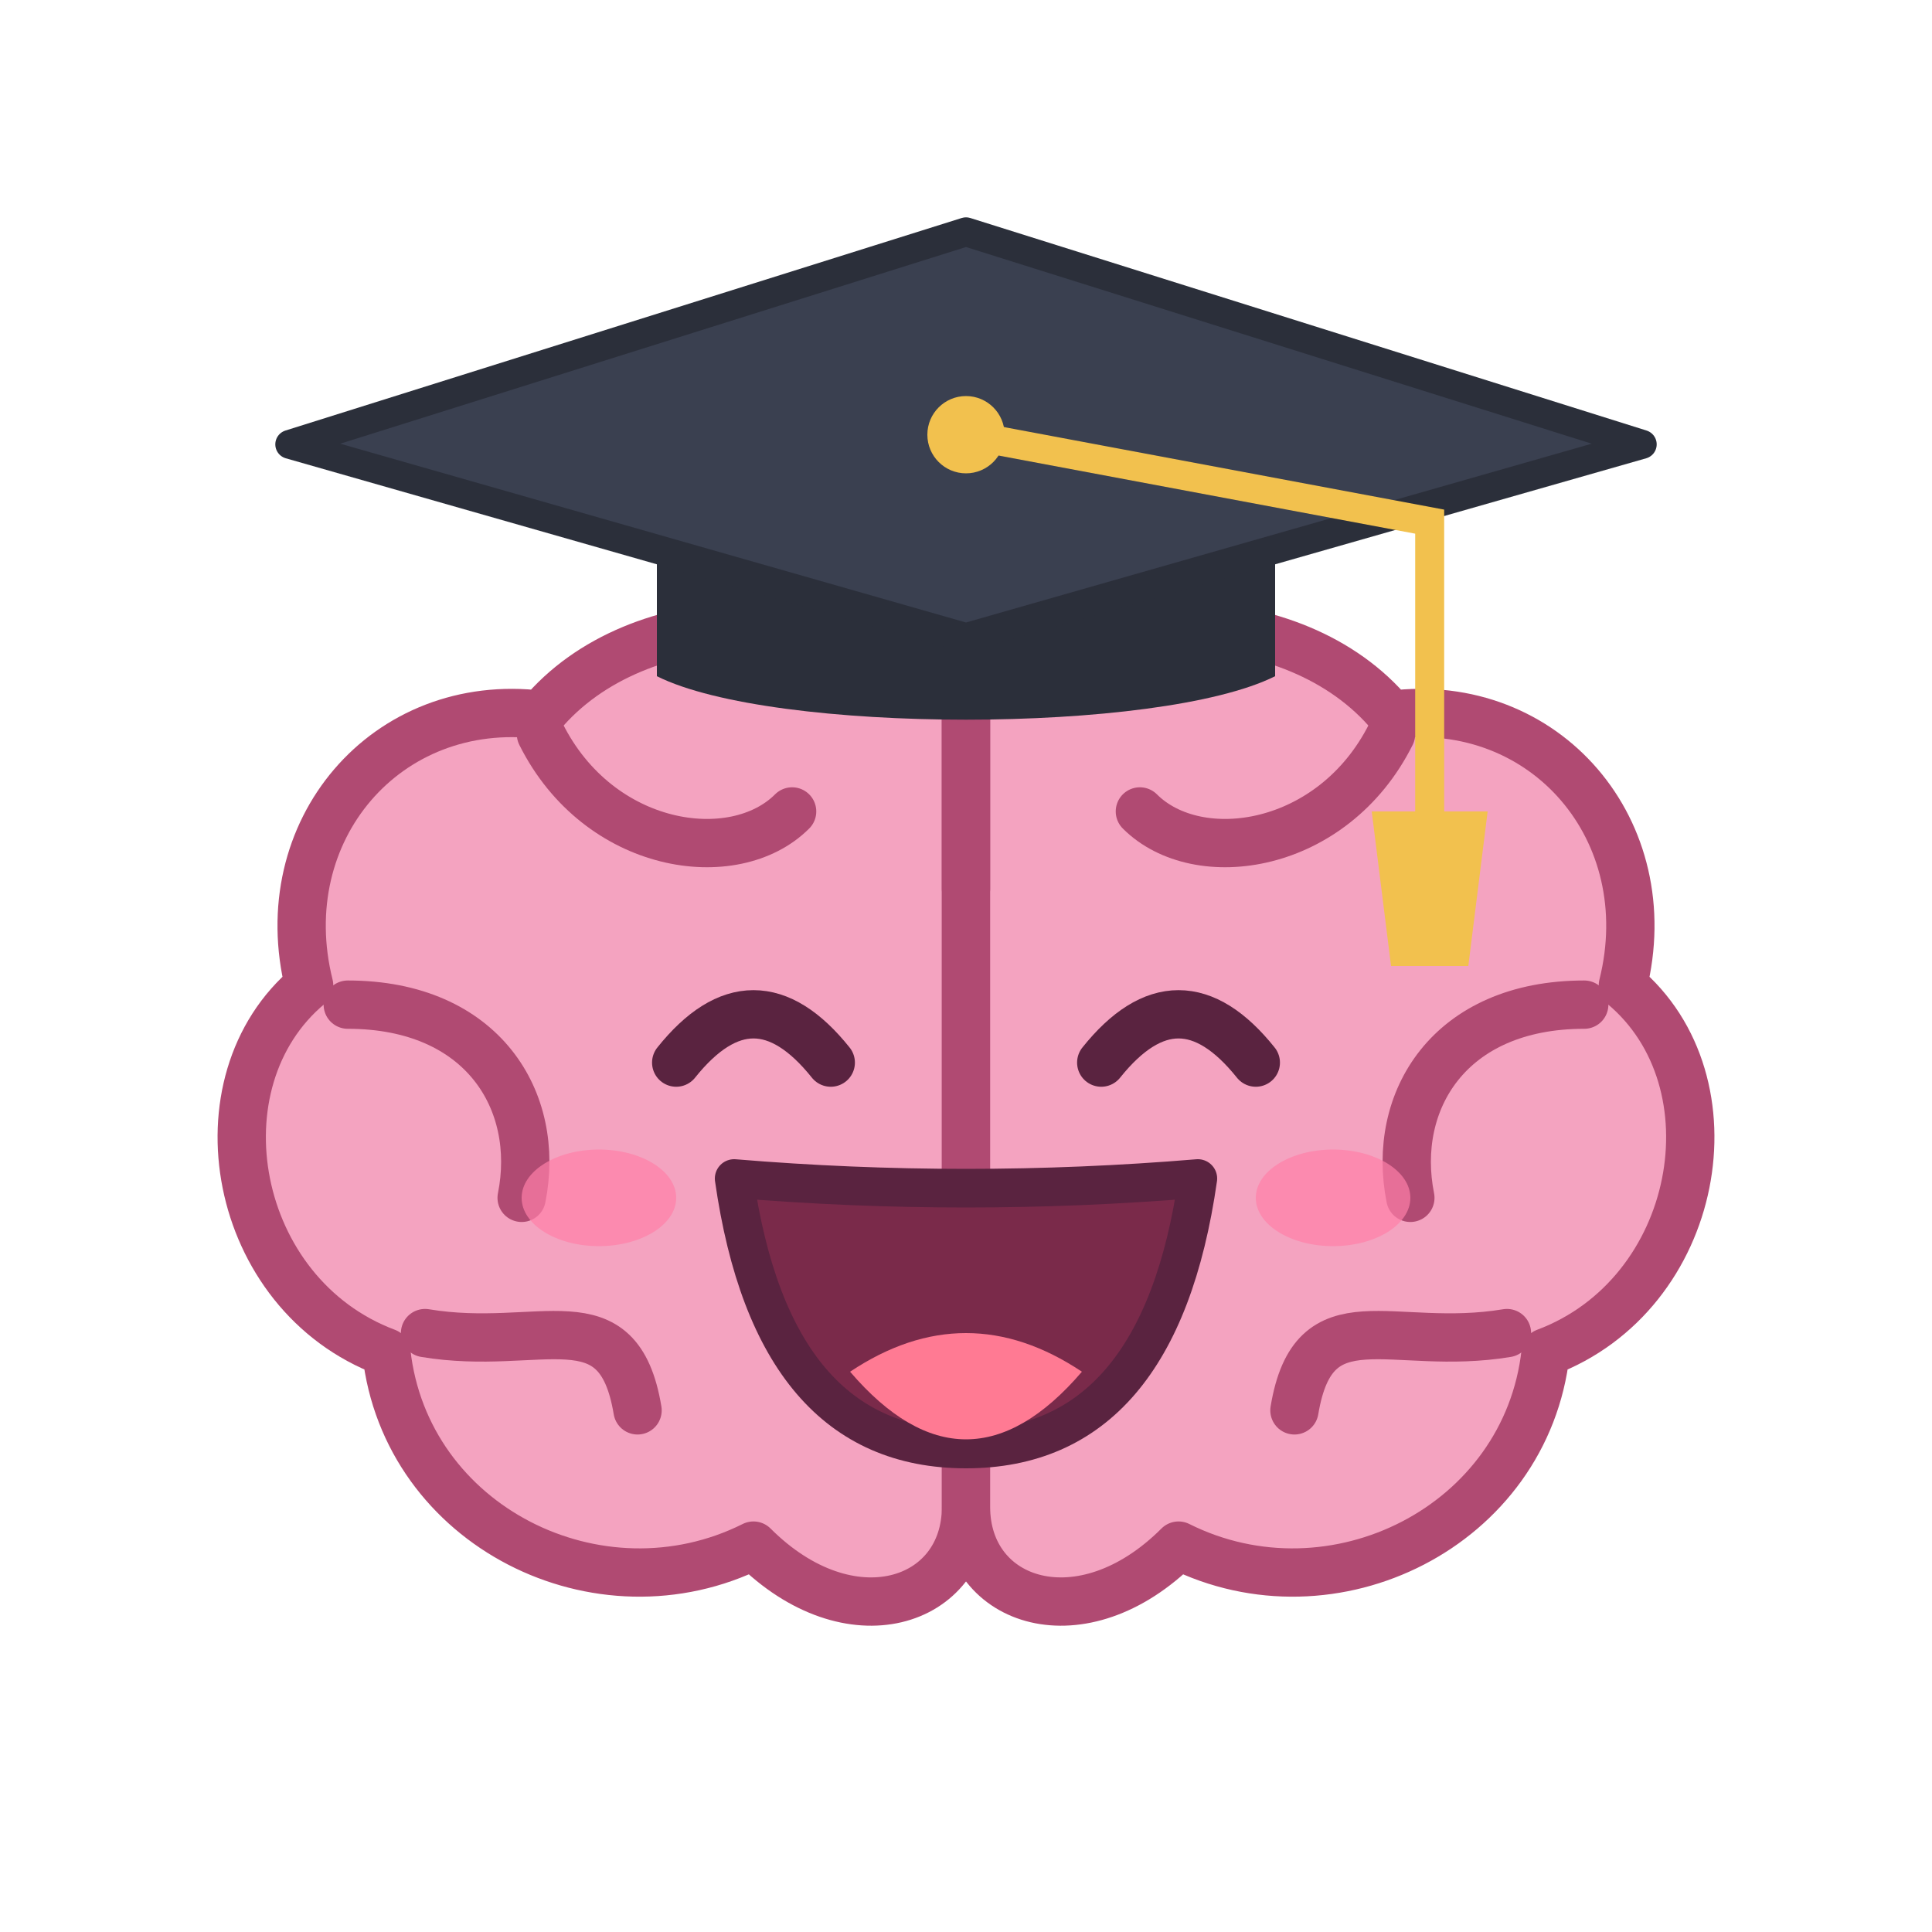
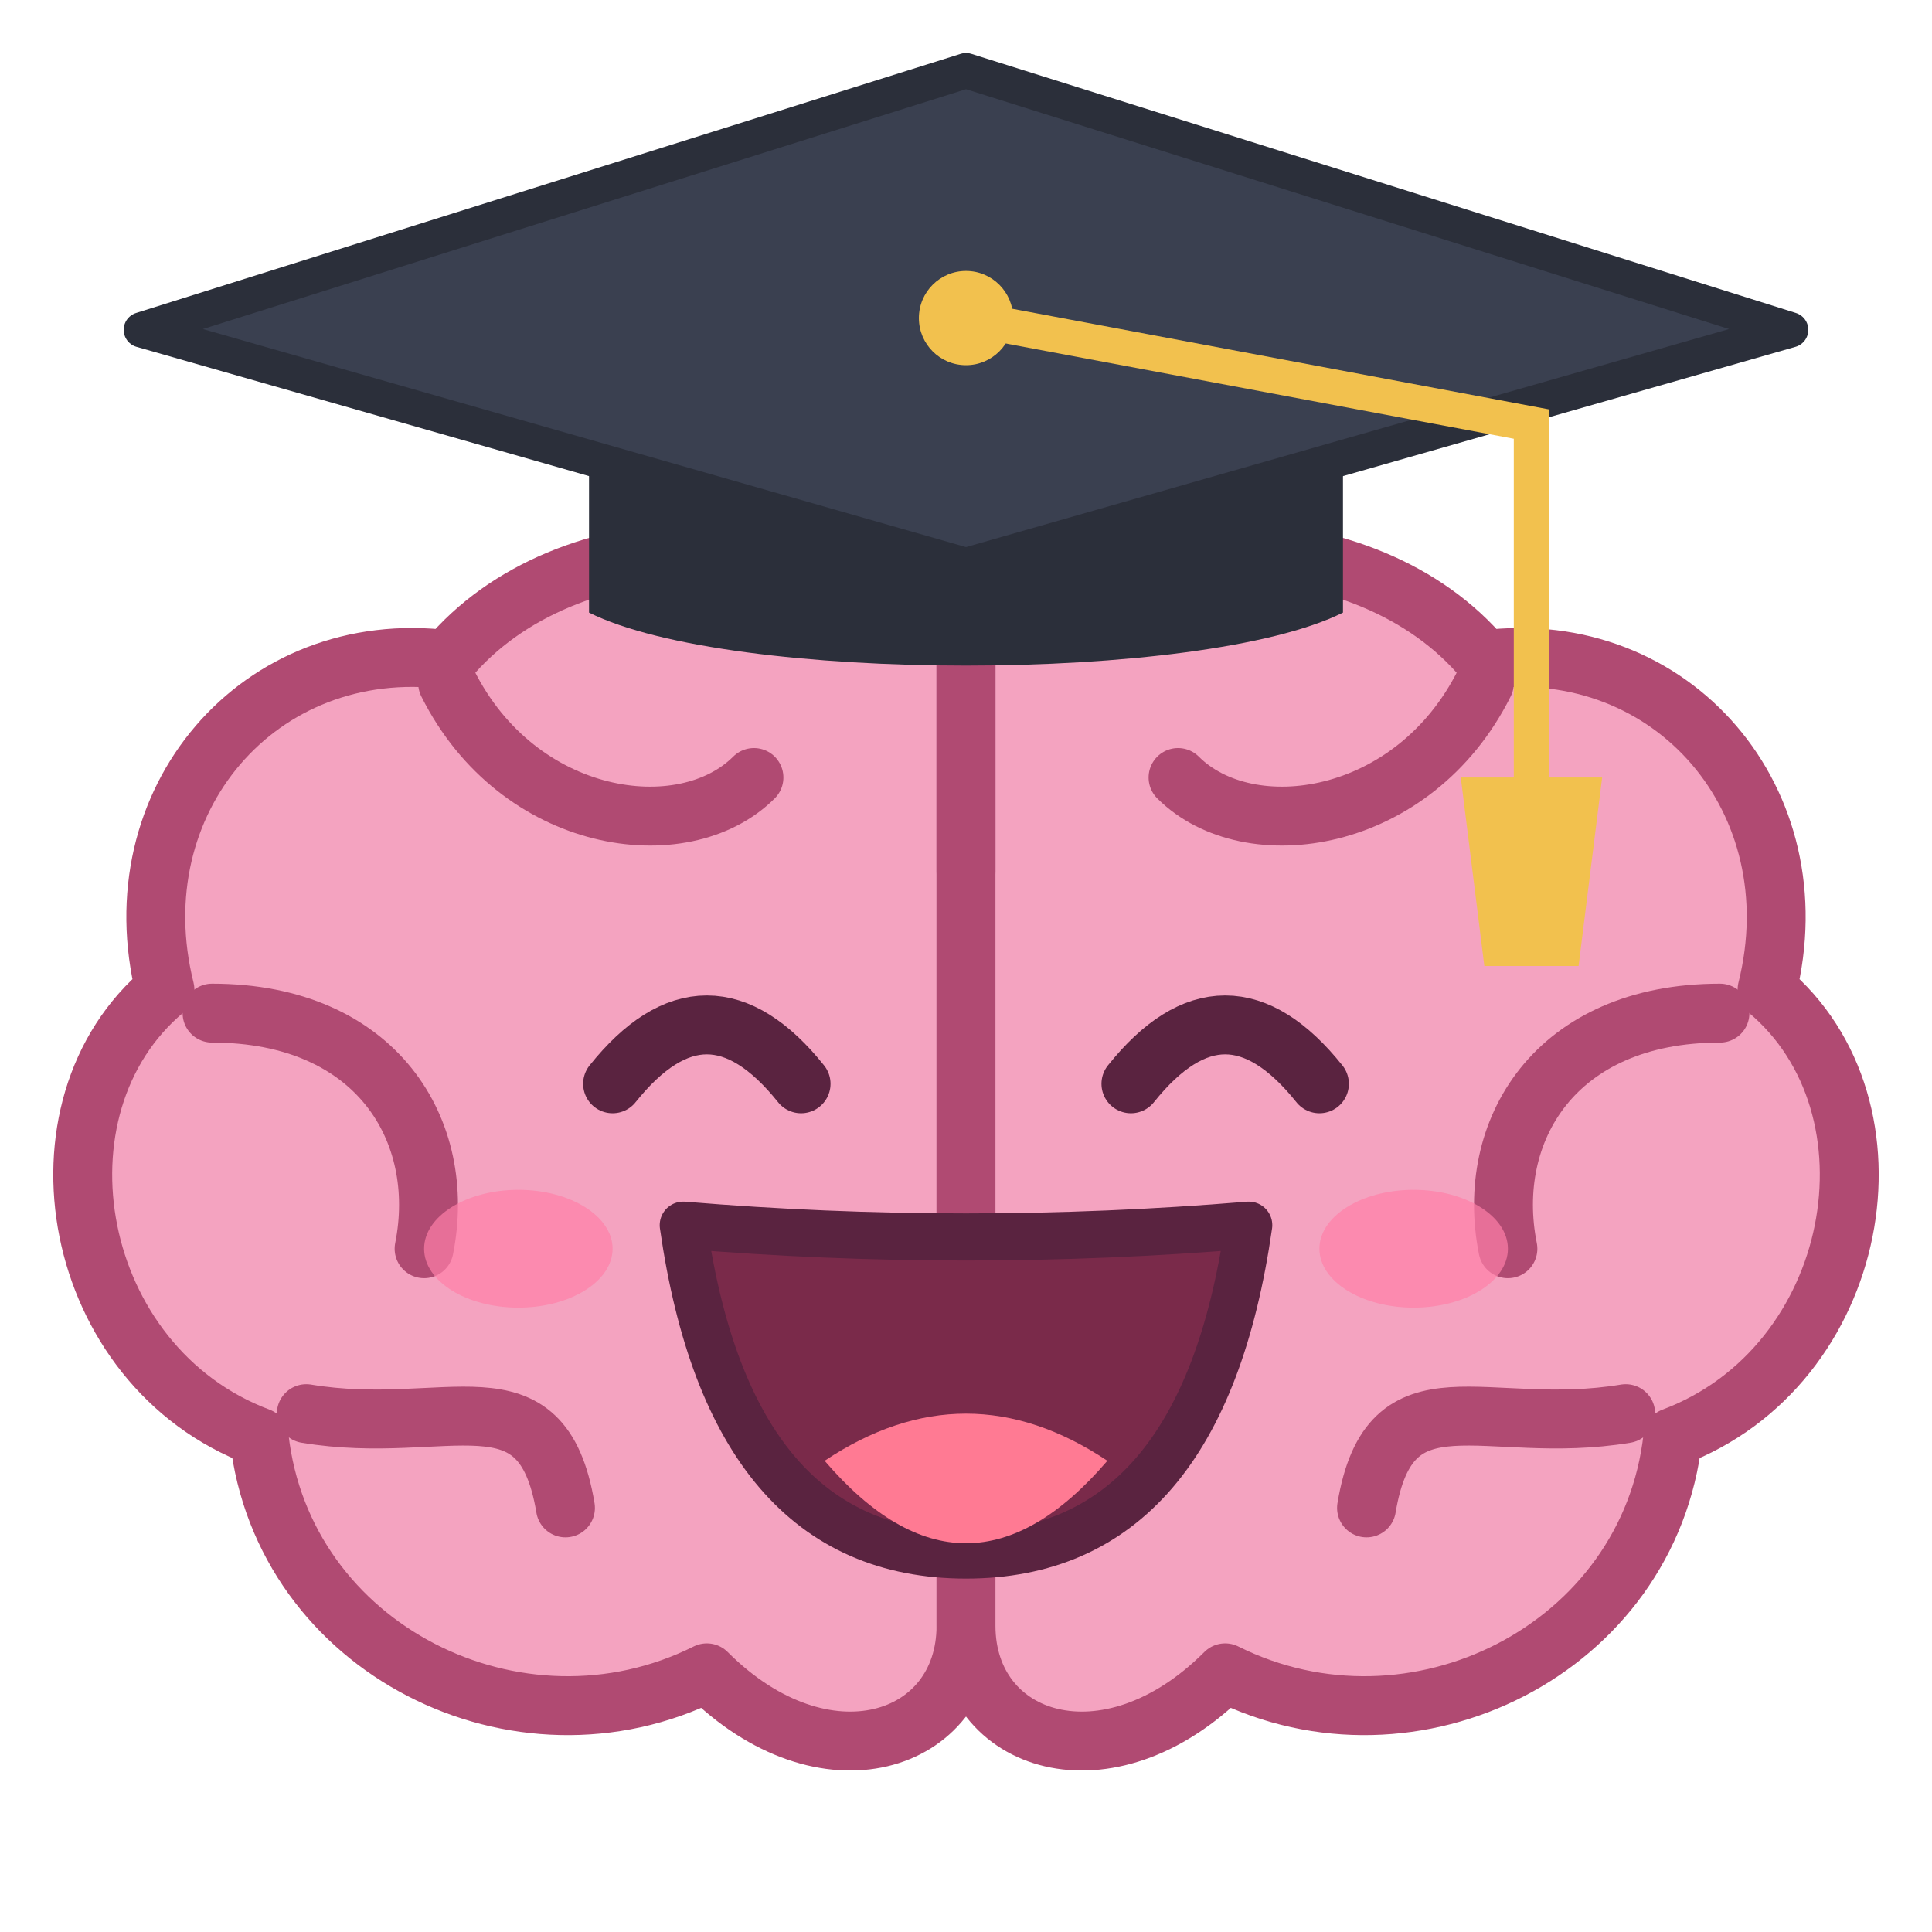
- <svg xmlns="http://www.w3.org/2000/svg" viewBox="0 0 200 200">
+ <svg xmlns="http://www.w3.org/2000/svg" viewBox="18 18 164 164">
  <g stroke="#b04a72" stroke-width="5" stroke-linecap="round" stroke-linejoin="round">
    <path d="M100 72 C88 62 66 62 56 74 C40 72 28 86 32 102 C20 112 24 134 40 140 C42 158 62 168 78 160 C88 170 100 166 100 156 Z" fill="#f4a3c0" />
    <path d="M100 72 C112 62 134 62 144 74 C160 72 172 86 168 102 C180 112 176 134 160 140 C158 158 138 168 122 160 C112 170 100 166 100 156 Z" fill="#f4a3c0" />
    <g fill="none">
      <path d="M100 74 L100 92" />
      <path d="M56 76 C62 88 76 90 82 84" />
      <path d="M36 104 C50 104 56 114 54 124" />
      <path d="M44 138 C56 140 64 134 66 146" />
      <path d="M144 76 C138 88 124 90 118 84" />
      <path d="M164 104 C150 104 144 114 146 124" />
      <path d="M156 138 C144 140 136 134 134 146" />
    </g>
  </g>
  <g stroke="#5a2340" stroke-width="5" stroke-linecap="round" fill="none">
    <path d="M70 110 Q78 100 86 110" />
    <path d="M114 110 Q122 100 130 110" />
  </g>
  <path d="M76 122 Q100 124 124 122 Q120 150 100 150 Q80 150 76 122 Z" fill="#7a2a4a" stroke="#5a2340" stroke-width="4" stroke-linejoin="round" />
  <path d="M88 142 Q100 134 112 142 Q106 149 100 149 Q94 149 88 142 Z" fill="#ff7a93" />
  <ellipse cx="62" cy="124" rx="8" ry="5" fill="#ff7fa8" opacity="0.7" />
  <ellipse cx="138" cy="124" rx="8" ry="5" fill="#ff7fa8" opacity="0.7" />
  <path d="M68 70 L68 54 C80 60 120 60 132 54 L132 70 C120 76 80 76 68 70 Z" fill="#2b2f3a" />
  <path d="M100 24 L170 46 L100 66 L30 46 Z" fill="#3a4050" stroke="#2b2f3a" stroke-width="3" stroke-linejoin="round" />
  <circle cx="100" cy="45" r="4" fill="#f2c14e" />
  <path d="M100 45 L148 54 L148 86" fill="none" stroke="#f2c14e" stroke-width="3" stroke-linecap="round" />
  <path d="M142 84 L154 84 L152 100 L144 100 Z" fill="#f2c14e" />
</svg>
